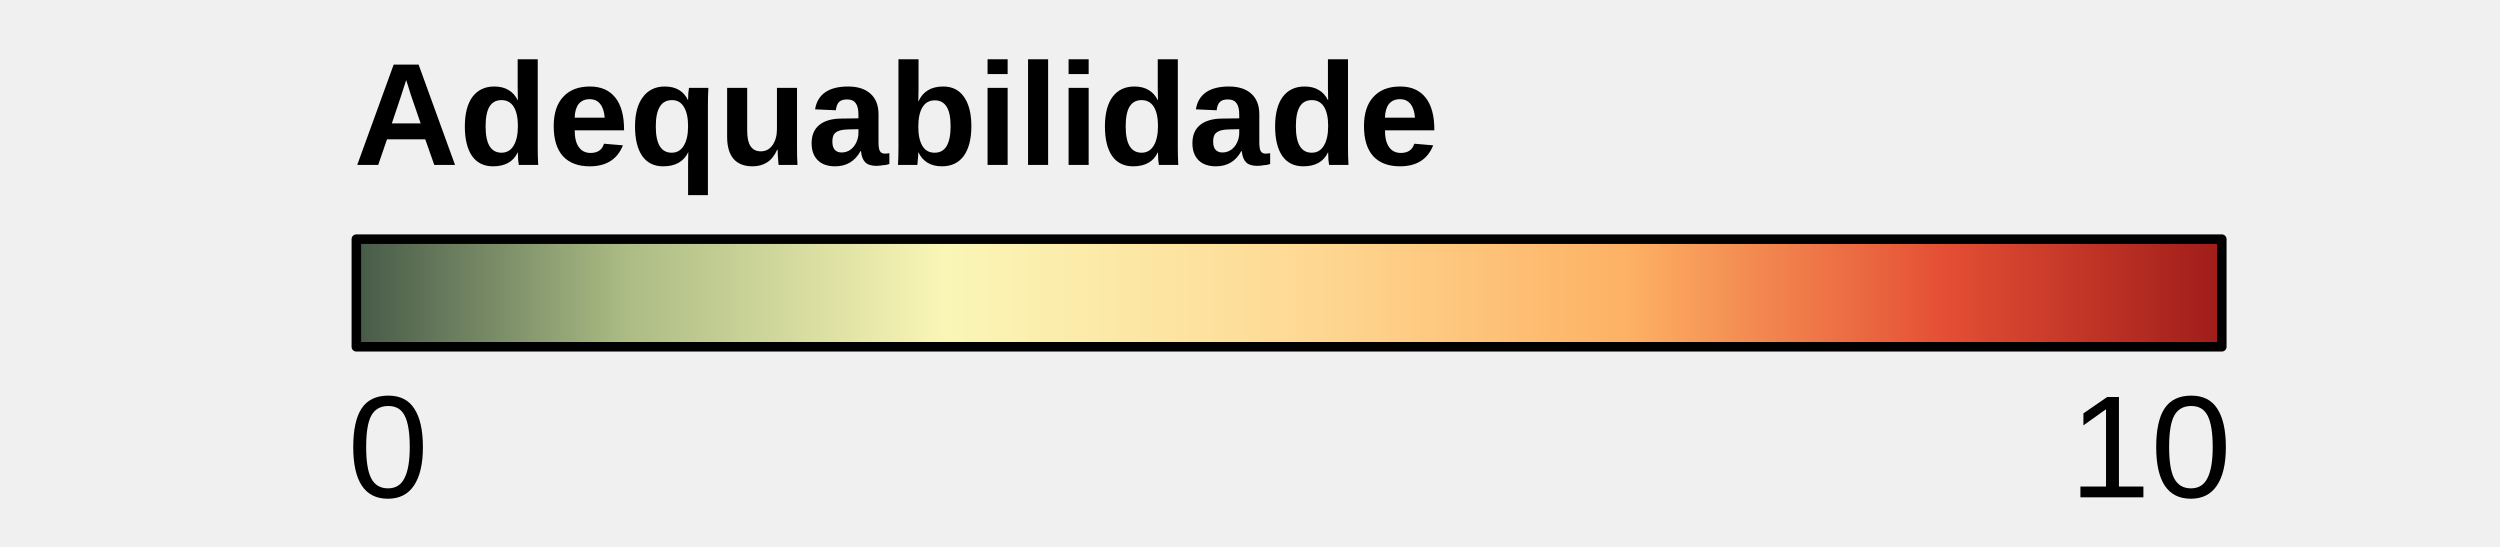
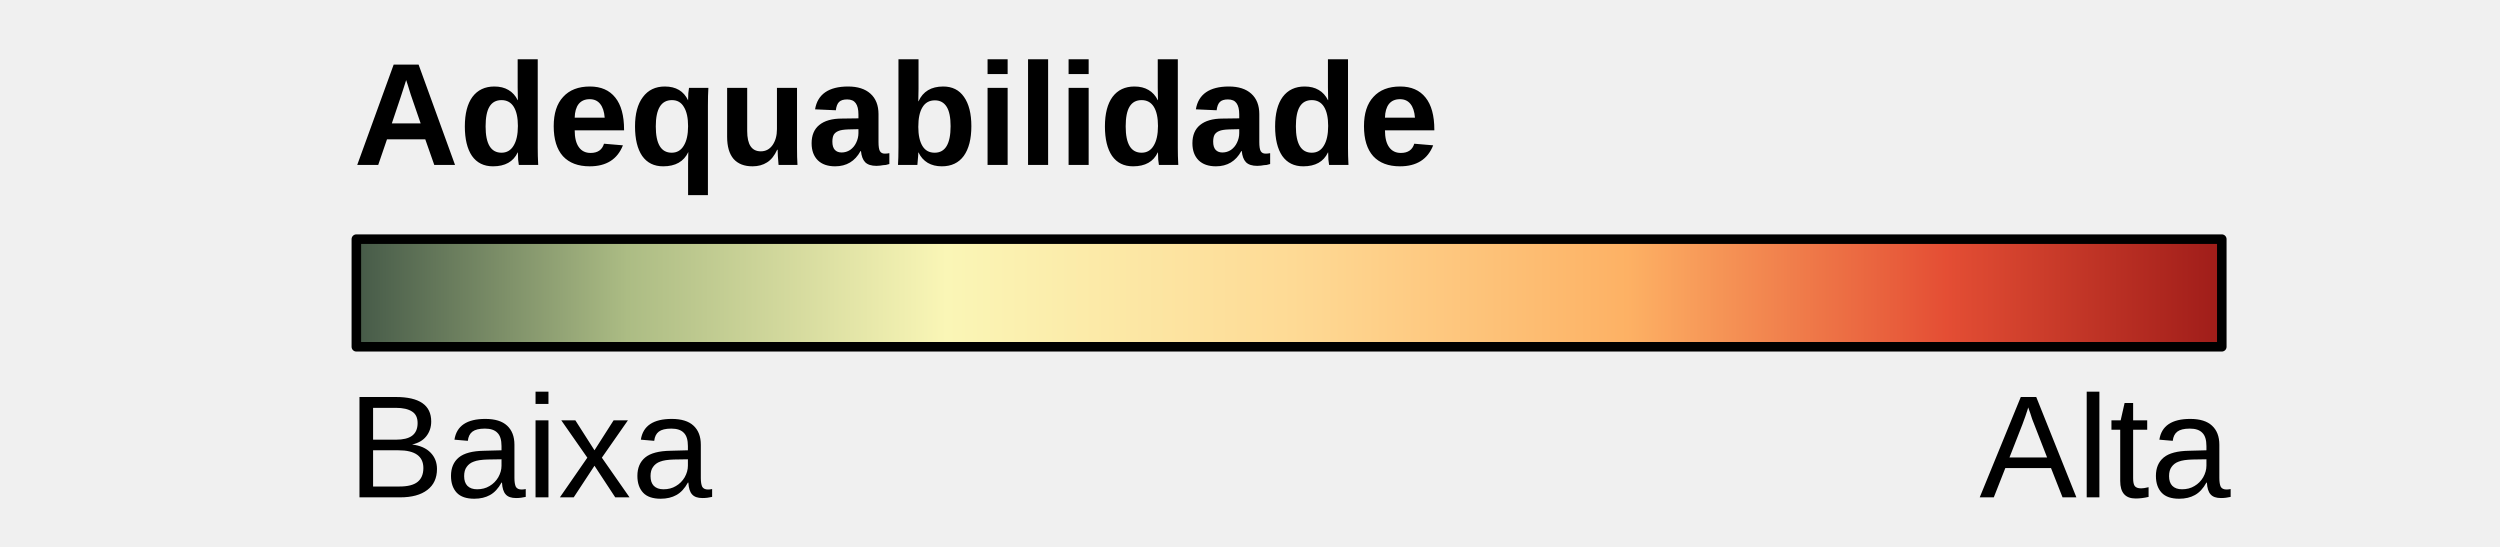
<svg xmlns="http://www.w3.org/2000/svg" xmlns:xlink="http://www.w3.org/1999/xlink" width="640" height="140" viewBox="0 0 169.333 37.042" version="1.1" id="svg1">
  <defs id="defs1">
    <linearGradient id="linearGradient7">
      <stop style="stop-color:#0b0405;stop-opacity:1;" offset="0" id="stop8" />
      <stop style="stop-color:#384d40;stop-opacity:1;" offset="0.014" id="stop5" />
      <stop style="stop-color:#acbc84;stop-opacity:1;" offset="0.168" id="stop1" />
      <stop style="stop-color:#faf6b6;stop-opacity:1;" offset="0.328" id="stop3" />
      <stop style="stop-color:#feda95;stop-opacity:1;" offset="0.502" id="stop4" />
      <stop style="stop-color:#fdb164;stop-opacity:1;" offset="0.67" id="stop9" />
      <stop style="stop-color:#e44e34;stop-opacity:1;" offset="0.83" id="stop7" />
      <stop style="stop-color:#8f1113;stop-opacity:1;" offset="1" id="stop2" />
    </linearGradient>
    <linearGradient xlink:href="#linearGradient7" id="linearGradient8" x1="24.097" y1="106.274" x2="36.225" y2="106.274" gradientUnits="userSpaceOnUse" spreadMethod="pad" gradientTransform="matrix(11.12773,0,0,0.06283701,-248.3143,13.16581)" />
  </defs>
  <g id="layer1">
    <rect style="opacity:1;fill:url(#linearGradient8);fill-rule:nonzero;stroke:#000000;stroke-width:0.646;stroke-linecap:round;stroke-linejoin:round;stroke-dasharray:none;stroke-dashoffset:0;stroke-opacity:1" id="rect1" width="126.354" height="7.291" x="24.136" y="16.198" />
    <rect style="opacity:1;fill:#000000;fill-opacity:0;fill-rule:nonzero;stroke:#000000;stroke-width:0.192;stroke-linecap:round;stroke-linejoin:round;stroke-dasharray:none;stroke-dashoffset:0;stroke-opacity:0" id="rect10" width="44.748" height="23.885" x="0.085" y="0.106" />
    <text xml:space="preserve" style="font-size:9.878px;fill:#2f2bbc;fill-opacity:1;stroke:#ffffff;stroke-width:0.265;stroke-opacity:0" x="23.945" y="11.172" id="text2">
      <tspan style="font-style:normal;font-variant:normal;font-weight:bold;font-stretch:normal;font-size:9.878px;font-family:Arial;-inkscape-font-specification:'Arial Bold';fill:#000000;fill-opacity:1;stroke:#ffffff;stroke-width:0.265;stroke-opacity:0" x="23.945" y="11.172" id="tspan1">Adequabilidade</tspan>
    </text>
    <text xml:space="preserve" style="font-size:9.878px;fill:#2f2bbc;fill-opacity:1;stroke:#ffffff;stroke-width:0.265;stroke-opacity:0" x="23.535" y="33.69" id="text2-9">
-       <tspan style="font-style:normal;font-variant:normal;font-weight:normal;font-stretch:normal;font-size:9.878px;font-family:Arial;-inkscape-font-specification:Arial;fill:#000000;fill-opacity:1;stroke:#ffffff;stroke-width:0.265;stroke-opacity:0" x="23.535" y="33.69" id="tspan1-9">0</tspan>
+       <tspan style="font-style:normal;font-variant:normal;font-weight:normal;font-stretch:normal;font-size:9.878px;font-family:Arial;-inkscape-font-specification:Arial;fill:#000000;fill-opacity:1;stroke:#ffffff;stroke-width:0.265;stroke-opacity:0" x="23.535" y="33.69" id="tspan1-9">Baixa</tspan>
    </text>
-     <text xml:space="preserve" style="font-size:9.878px;fill:#2f2bbc;fill-opacity:1;stroke:#ffffff;stroke-width:0.265;stroke-opacity:0" x="140.166" y="33.69" id="text2-9-7">
-       <tspan style="font-style:normal;font-variant:normal;font-weight:normal;font-stretch:normal;font-size:9.878px;font-family:Arial;-inkscape-font-specification:Arial;fill:#000000;fill-opacity:1;stroke:#ffffff;stroke-width:0.265;stroke-opacity:0" x="140.166" y="33.69" id="tspan4">10</tspan>
+     <text xml:space="preserve" style="font-size:9.878px;fill:#2f2bbc;fill-opacity:1;stroke:#ffffff;stroke-width:0.265;stroke-opacity:0" x="134.079" y="33.69" id="text2-9-7">
+       <tspan style="font-style:normal;font-variant:normal;font-weight:normal;font-stretch:normal;font-size:9.878px;font-family:Arial;-inkscape-font-specification:Arial;fill:#000000;fill-opacity:1;stroke:#ffffff;stroke-width:0.265;stroke-opacity:0" x="134.079" y="33.69" id="tspan4">Alta</tspan>
    </text>
  </g>
</svg>
